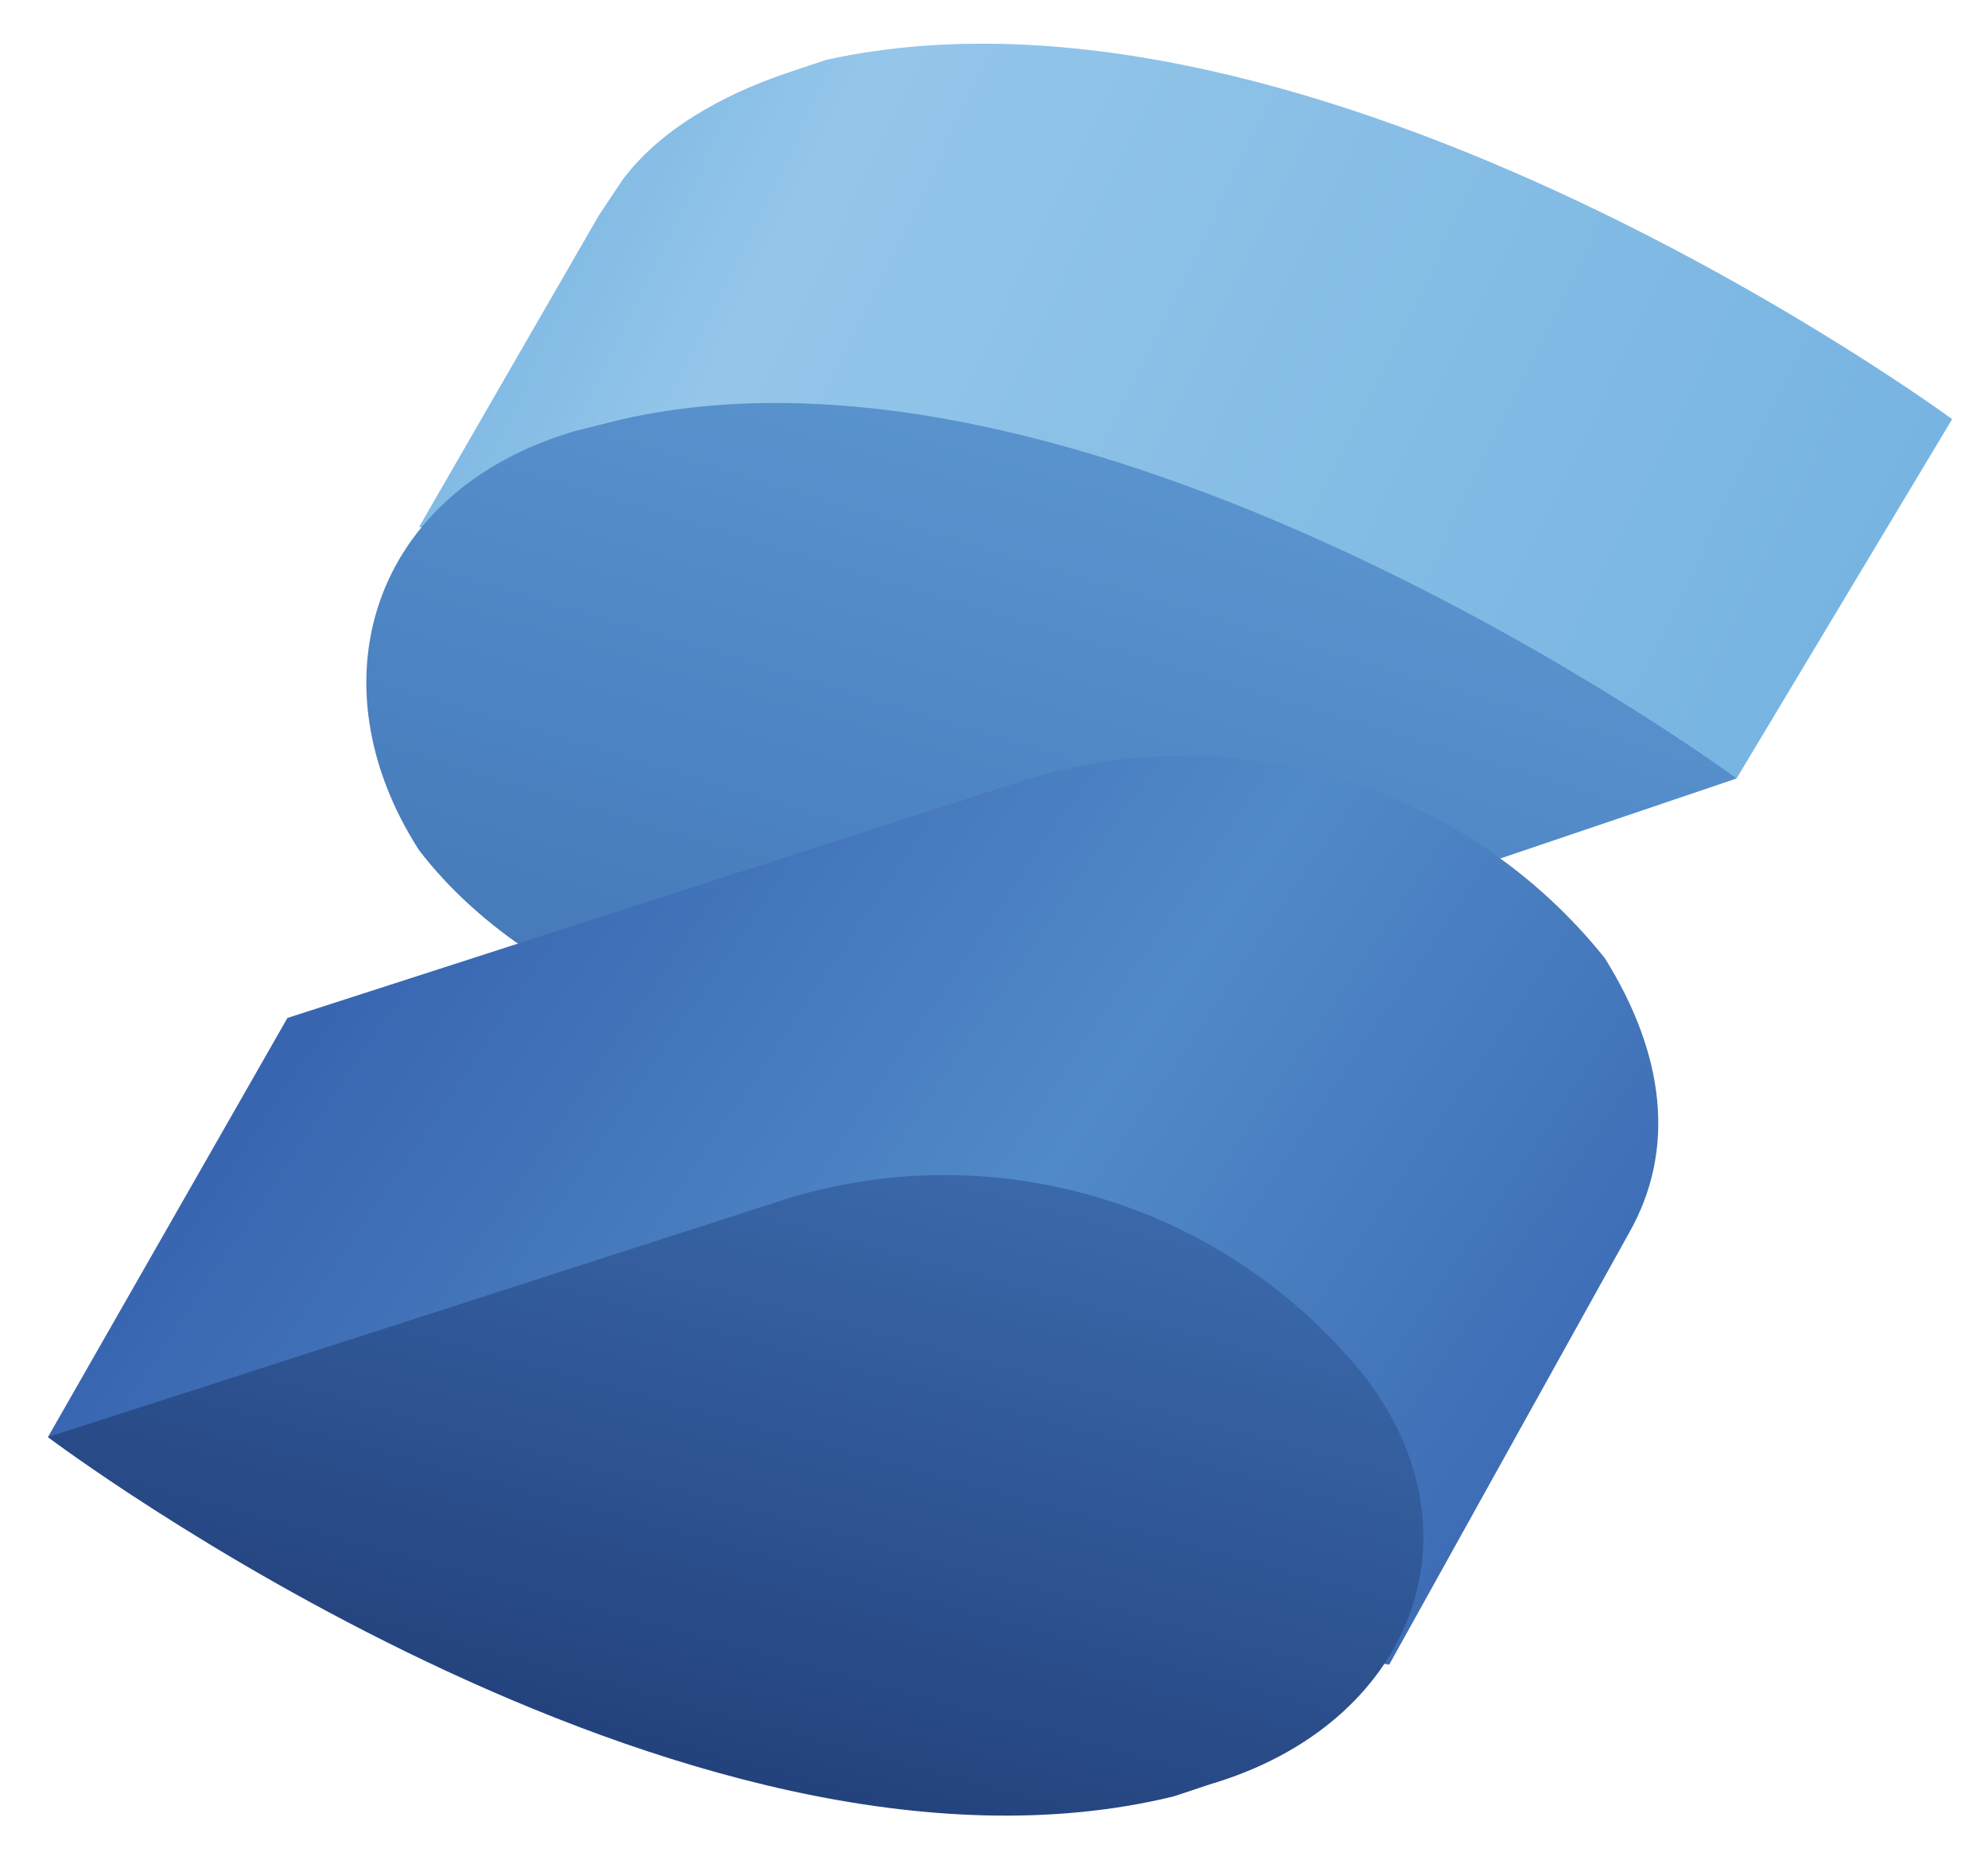
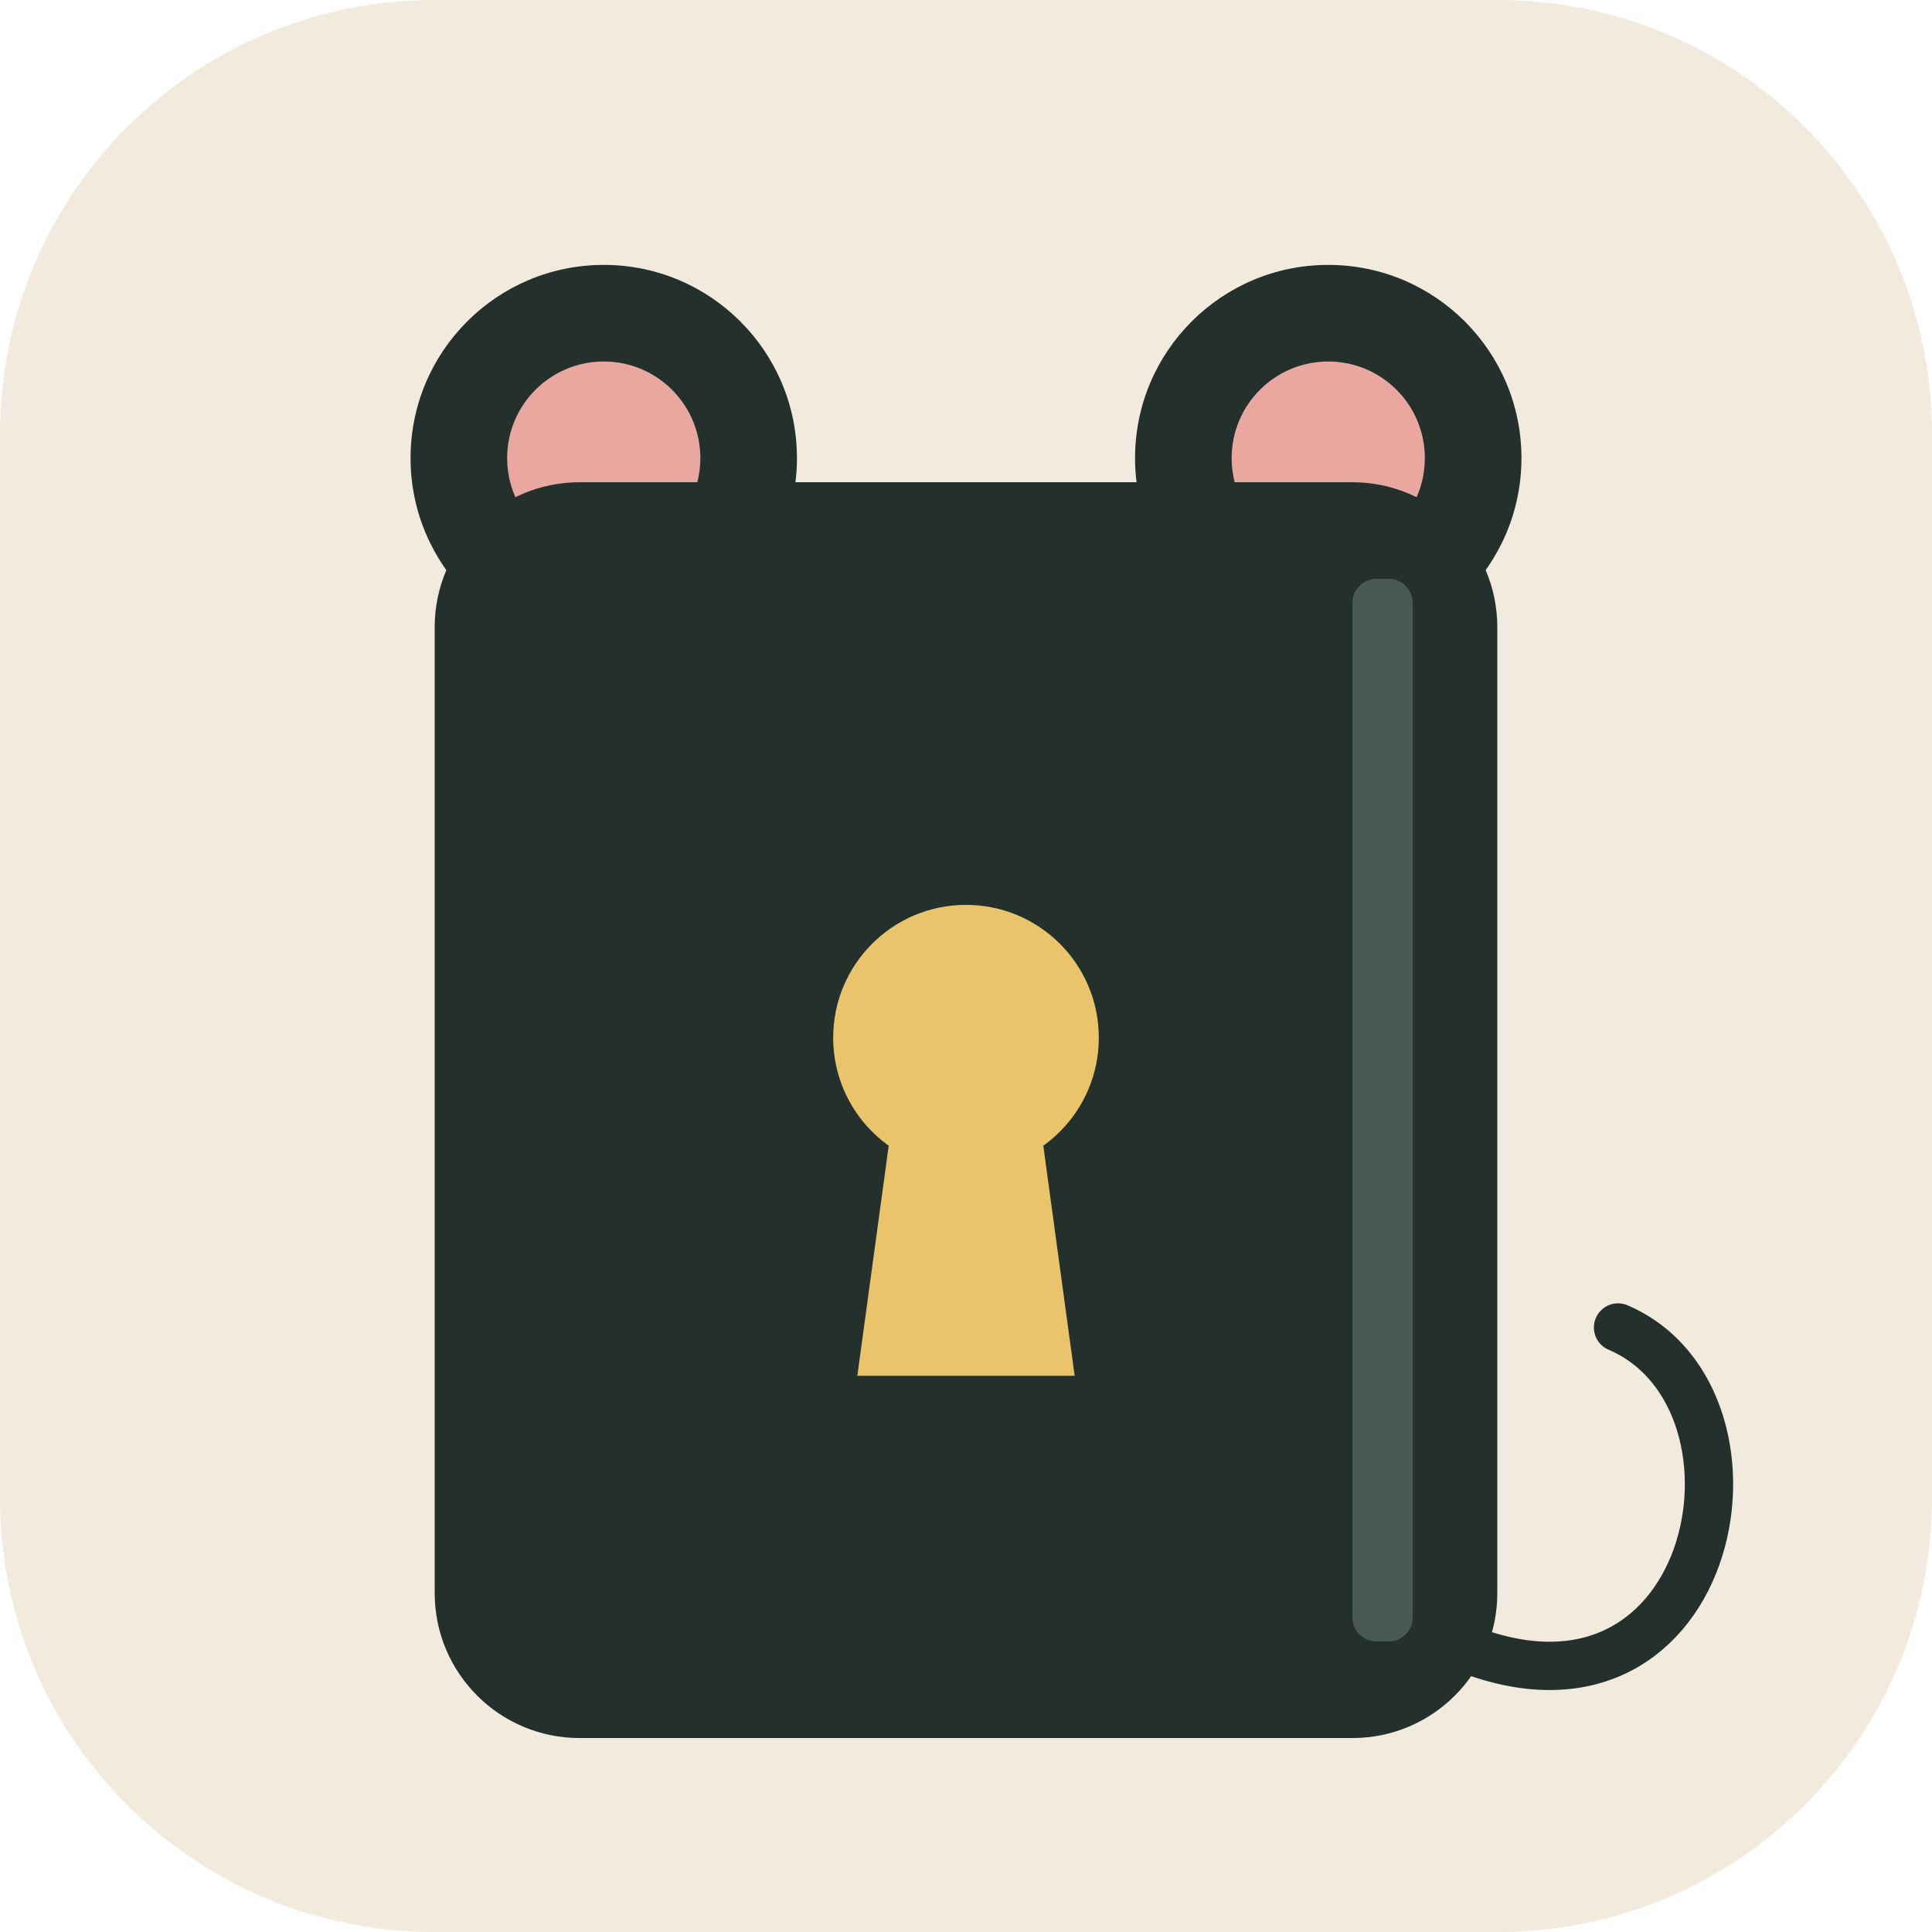
- <svg xmlns="http://www.w3.org/2000/svg" viewBox="0 0 166 155.3">
-   <path d="M163 35S110-4 69 5l-3 1c-6 2-11 5-14 9l-2 3-15 26 26 5c11 7 25 10 38 7l46 9 18-30z" fill="#76b3e1" />
-   <linearGradient id="a" gradientUnits="userSpaceOnUse" x1="27.5" y1="3" x2="152" y2="63.5">
-     <stop offset=".1" stop-color="#76b3e1" />
-     <stop offset=".3" stop-color="#dcf2fd" />
-     <stop offset="1" stop-color="#76b3e1" />
-   </linearGradient>
-   <path d="M163 35S110-4 69 5l-3 1c-6 2-11 5-14 9l-2 3-15 26 26 5c11 7 25 10 38 7l46 9 18-30z" opacity=".3" fill="url(#a)" />
-   <path d="M52 35l-4 1c-17 5-22 21-13 35 10 13 31 20 48 15l62-21S92 26 52 35z" fill="#518ac8" />
-   <linearGradient id="b" gradientUnits="userSpaceOnUse" x1="95.8" y1="32.6" x2="74" y2="105.2">
-     <stop offset="0" stop-color="#76b3e1" />
-     <stop offset=".5" stop-color="#4377bb" />
-     <stop offset="1" stop-color="#1f3b77" />
-   </linearGradient>
-   <path d="M52 35l-4 1c-17 5-22 21-13 35 10 13 31 20 48 15l62-21S92 26 52 35z" opacity=".3" fill="url(#b)" />
-   <linearGradient id="c" gradientUnits="userSpaceOnUse" x1="18.4" y1="64.2" x2="144.3" y2="149.8">
-     <stop offset="0" stop-color="#315aa9" />
-     <stop offset=".5" stop-color="#518ac8" />
-     <stop offset="1" stop-color="#315aa9" />
-   </linearGradient>
-   <path d="M134 80a45 45 0 00-48-15L24 85 4 120l112 19 20-36c4-7 3-15-2-23z" fill="url(#c)" />
-   <linearGradient id="d" gradientUnits="userSpaceOnUse" x1="75.2" y1="74.5" x2="24.4" y2="260.8">
-     <stop offset="0" stop-color="#4377bb" />
-     <stop offset=".5" stop-color="#1a336b" />
-     <stop offset="1" stop-color="#1a336b" />
-   </linearGradient>
-   <path d="M114 115a45 45 0 00-48-15L4 120s53 40 94 30l3-1c17-5 23-21 13-34z" fill="url(#d)" />
+ <svg xmlns="http://www.w3.org/2000/svg" width="1024" height="1024" viewBox="0 0 1024 1024" fill="none">
+   <rect width="1024" height="1024" rx="230" fill="#F2EBDD" />
+   <g transform="translate(512 550) scale(6.4)">
+     <path d="M 40 50 C 62 60, 68 30, 54 24" fill="none" stroke="#23302B" stroke-width="4" stroke-linecap="round" />
+     <circle cx="-30" cy="-48" r="16" fill="#23302B" />
+     <circle cx="30" cy="-48" r="16" fill="#23302B" />
+     <circle cx="-30" cy="-48" r="8" fill="#E9A7A0" />
+     <circle cx="30" cy="-48" r="8" fill="#E9A7A0" />
+     <rect x="-44" y="-46" width="88" height="104" rx="12" fill="#23302B" />
+     <rect x="32" y="-38" width="5" height="88" rx="2" fill="#4A5A53" />
+     <circle cx="0" cy="0" r="11" fill="#E9C46A" />
+     <path d="M -6 6 L 6 6 L 9 28 L -9 28 Z" fill="#E9C46A" />
+   </g>
</svg>
